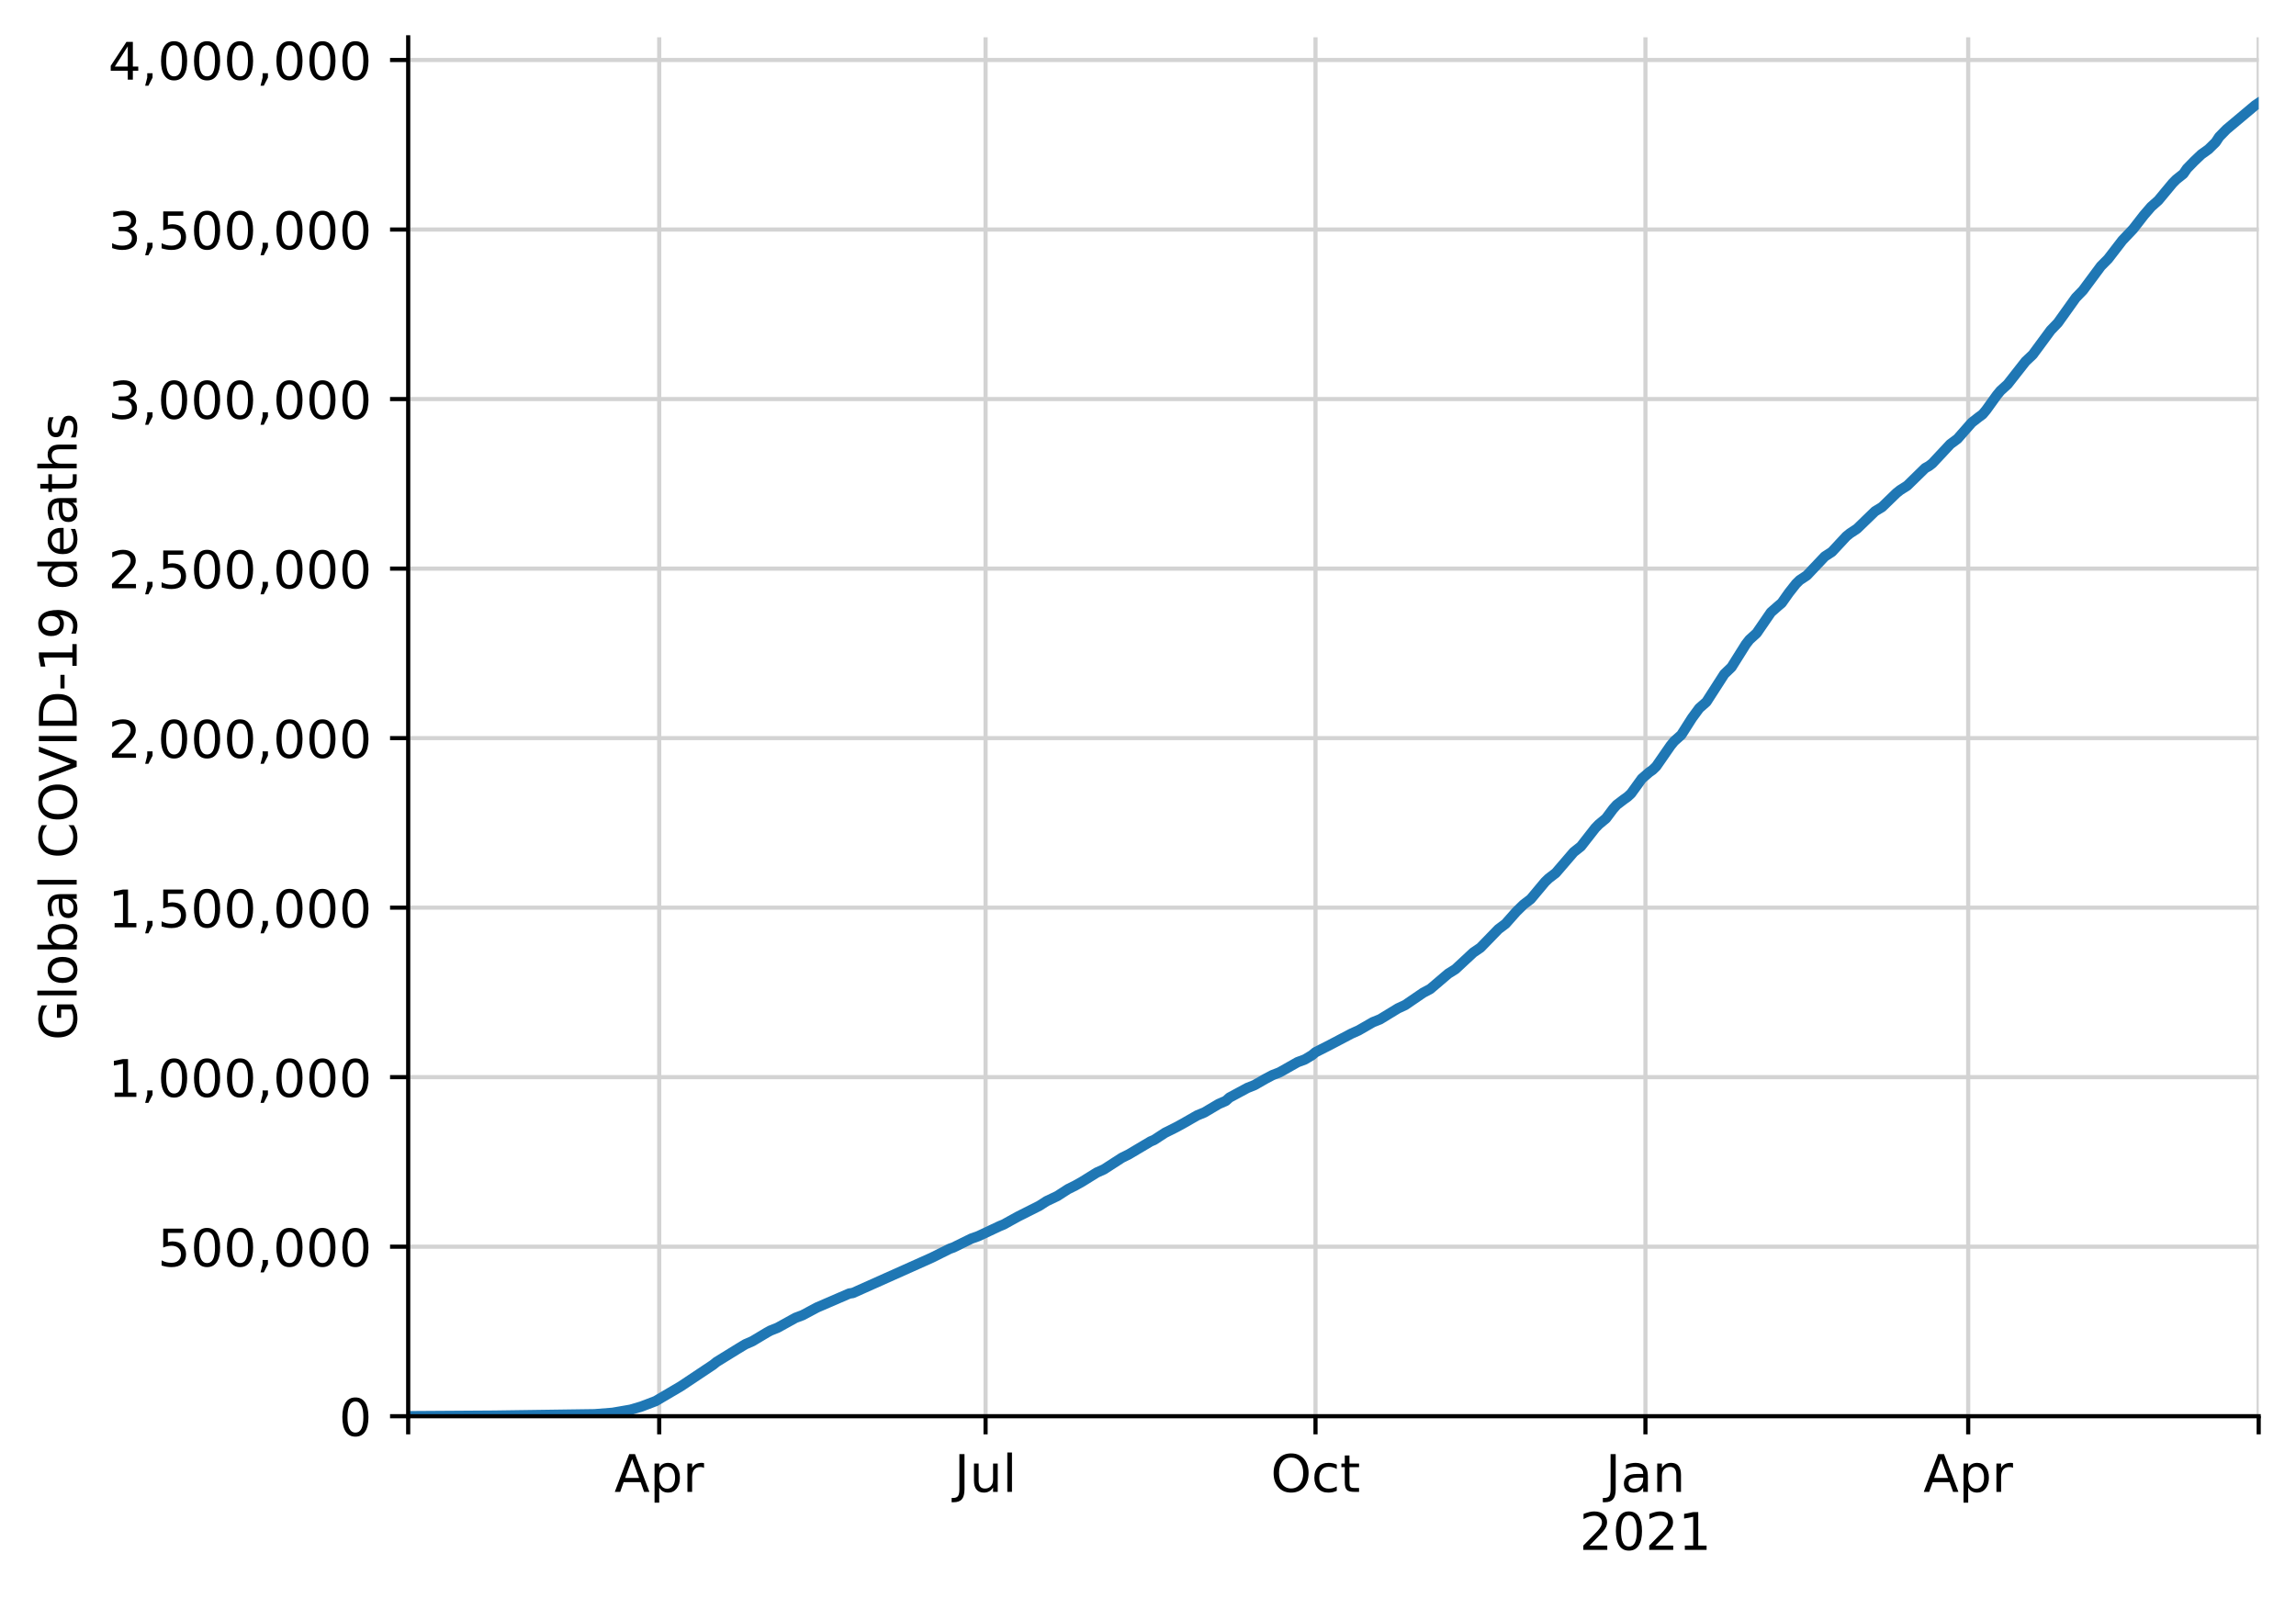
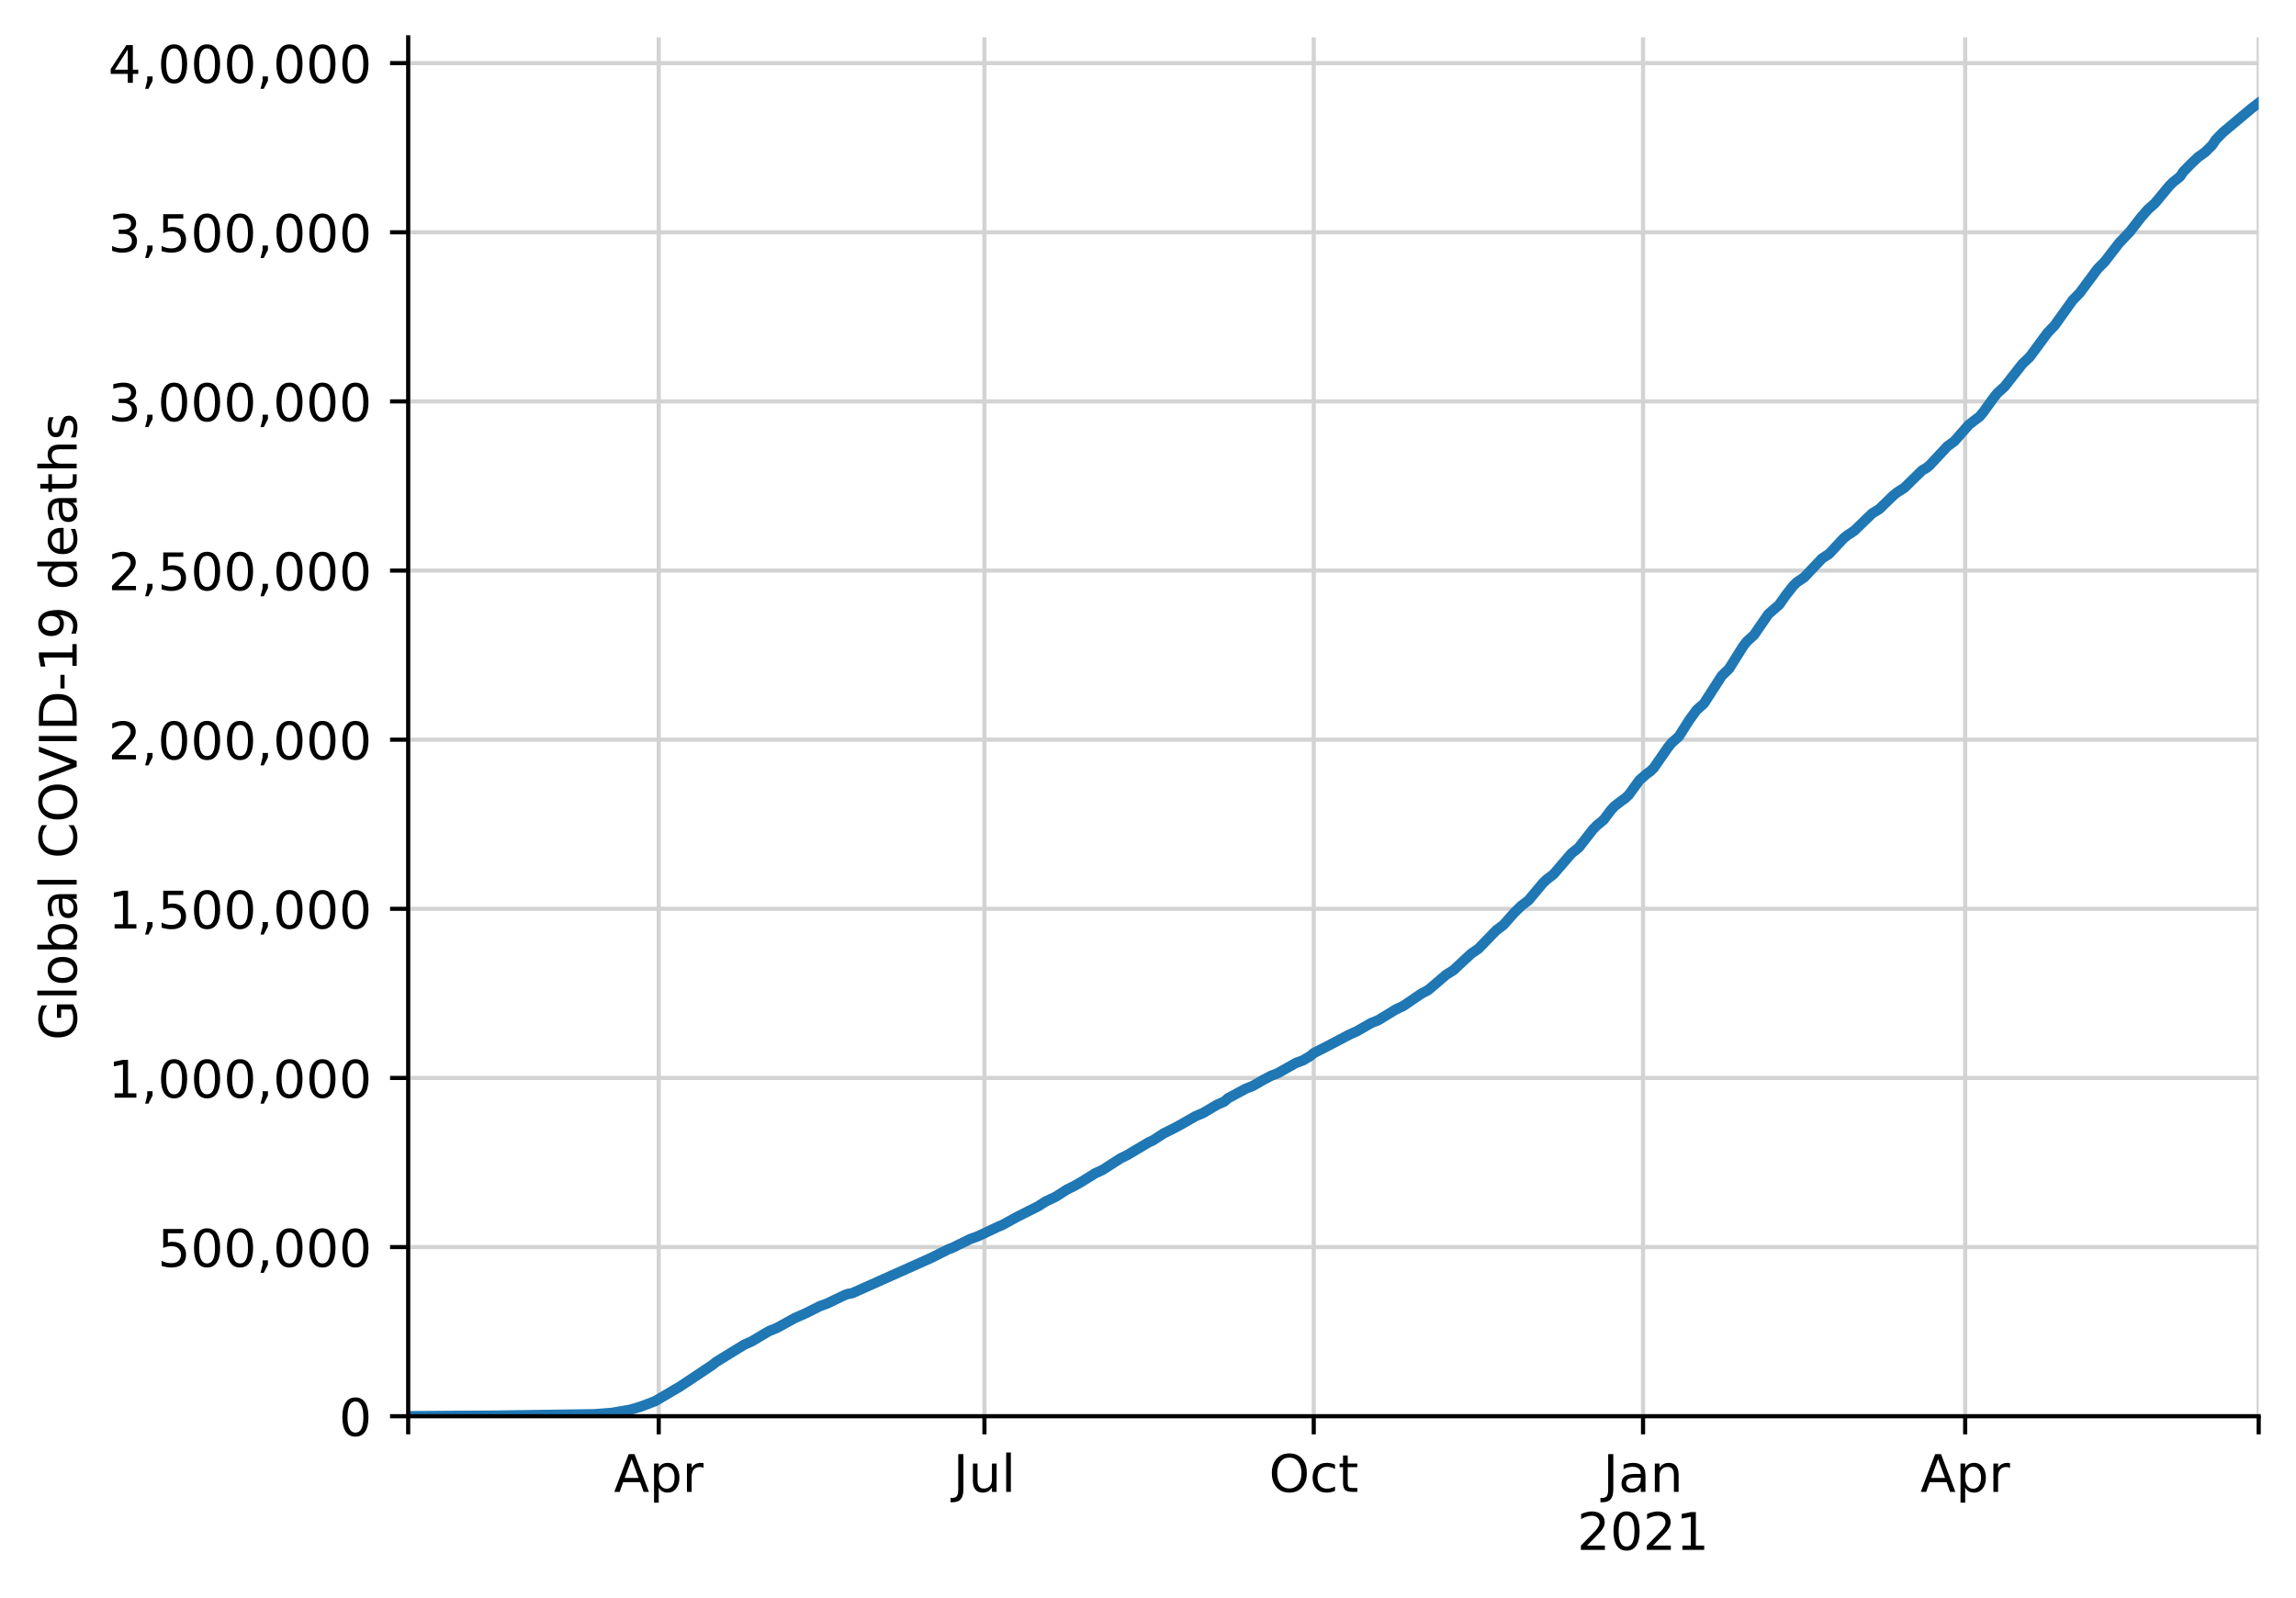
<svg xmlns="http://www.w3.org/2000/svg" xmlns:xlink="http://www.w3.org/1999/xlink" height="308.388pt" version="1.1" viewBox="0 0 443.092 308.388" width="443.092pt">
  <defs>
    <style type="text/css">
*{stroke-linecap:butt;stroke-linejoin:round;}
  </style>
  </defs>
  <g id="figure_1">
    <g id="patch_1">
      <path d="M 0 308.388  L 443.092 308.388  L 443.092 0  L 0 0  z " style="fill:#ffffff;" />
    </g>
    <g id="axes_1">
      <g id="patch_2">
        <path d="M 78.772 273.312  L 435.892 273.312  L 435.892 7.2  L 78.772 7.2  z " style="fill:#ffffff;" />
      </g>
      <g id="matplotlib.axis_1">
        <g id="xtick_1">
          <g id="line2d_1">
-             <path clip-path="url(#pf1bebf819d)" d="M 78.772 273.312  L 78.772 7.2  " style="fill:none;stroke:#d3d3d3;stroke-linecap:square;stroke-width:0.8;" />
+             <path clip-path="url(#p55ee3c0fcb)" d="M 78.772 273.312  L 78.772 7.2  " style="fill:none;stroke:#d3d3d3;stroke-linecap:square;stroke-width:0.8;" />
          </g>
          <g id="line2d_2">
            <defs>
-               <path d="M 0 0  L 0 3.5  " id="mea6e214038" style="stroke:#000000;stroke-width:0.8;" />
-             </defs>
-             <g>
-               <use style="stroke:#000000;stroke-width:0.8;" x="78.772" xlink:href="#mea6e214038" y="273.312" />
+               <path d="M 0 0  L 0 3.5  " id="md7bc3ff5bc" style="stroke:#000000;stroke-width:0.8;" />
+             </defs>
+             <g>
+               <use style="stroke:#000000;stroke-width:0.8;" x="78.772" xlink:href="#md7bc3ff5bc" y="273.312" />
            </g>
          </g>
        </g>
        <g id="xtick_2">
          <g id="line2d_3">
-             <path clip-path="url(#pf1bebf819d)" d="M 127.218 273.312  L 127.218 7.2  " style="fill:none;stroke:#d3d3d3;stroke-linecap:square;stroke-width:0.8;" />
+             <path clip-path="url(#p55ee3c0fcb)" d="M 127.125 273.312  L 127.125 7.2  " style="fill:none;stroke:#d3d3d3;stroke-linecap:square;stroke-width:0.8;" />
          </g>
          <g id="line2d_4">
            <g>
-               <use style="stroke:#000000;stroke-width:0.8;" x="127.218" xlink:href="#mea6e214038" y="273.312" />
+               <use style="stroke:#000000;stroke-width:0.8;" x="127.125" xlink:href="#md7bc3ff5bc" y="273.312" />
            </g>
          </g>
          <g id="text_1">
            <defs>
              <path d="M 34.188 63.188  L 20.797 26.906  L 47.609 26.906  z M 28.609 72.906  L 39.797 72.906  L 67.578 0  L 57.328 0  L 50.688 18.703  L 17.828 18.703  L 11.188 0  L 0.781 0  z " id="DejaVuSans-65" />
              <path d="M 18.109 8.203  L 18.109 -20.797  L 9.078 -20.797  L 9.078 54.688  L 18.109 54.688  L 18.109 46.391  Q 20.953 51.266 25.266 53.625  Q 29.594 56 35.594 56  Q 45.562 56 51.781 48.094  Q 58.016 40.188 58.016 27.297  Q 58.016 14.406 51.781 6.484  Q 45.562 -1.422 35.594 -1.422  Q 29.594 -1.422 25.266 0.953  Q 20.953 3.328 18.109 8.203  z M 48.688 27.297  Q 48.688 37.203 44.609 42.844  Q 40.531 48.484 33.406 48.484  Q 26.266 48.484 22.188 42.844  Q 18.109 37.203 18.109 27.297  Q 18.109 17.391 22.188 11.75  Q 26.266 6.109 33.406 6.109  Q 40.531 6.109 44.609 11.75  Q 48.688 17.391 48.688 27.297  z " id="DejaVuSans-112" />
              <path d="M 41.109 46.297  Q 39.594 47.172 37.812 47.578  Q 36.031 48 33.891 48  Q 26.266 48 22.188 43.047  Q 18.109 38.094 18.109 28.812  L 18.109 0  L 9.078 0  L 9.078 54.688  L 18.109 54.688  L 18.109 46.188  Q 20.953 51.172 25.484 53.578  Q 30.031 56 36.531 56  Q 37.453 56 38.578 55.875  Q 39.703 55.766 41.062 55.516  z " id="DejaVuSans-114" />
            </defs>
-             <g transform="translate(118.5684 287.9104)scale(0.1 -0.1)">
+             <g transform="translate(118.4747 287.9104)scale(0.1 -0.1)">
              <use xlink:href="#DejaVuSans-65" />
              <use x="68.408" xlink:href="#DejaVuSans-112" />
              <use x="131.885" xlink:href="#DejaVuSans-114" />
            </g>
          </g>
        </g>
        <g id="xtick_3">
          <g id="line2d_5">
-             <path clip-path="url(#pf1bebf819d)" d="M 190.199 273.312  L 190.199 7.2  " style="fill:none;stroke:#d3d3d3;stroke-linecap:square;stroke-width:0.8;" />
+             <path clip-path="url(#p55ee3c0fcb)" d="M 189.983 273.312  L 189.983 7.2  " style="fill:none;stroke:#d3d3d3;stroke-linecap:square;stroke-width:0.8;" />
          </g>
          <g id="line2d_6">
            <g>
-               <use style="stroke:#000000;stroke-width:0.8;" x="190.199" xlink:href="#mea6e214038" y="273.312" />
+               <use style="stroke:#000000;stroke-width:0.8;" x="189.983" xlink:href="#md7bc3ff5bc" y="273.312" />
            </g>
          </g>
          <g id="text_2">
            <defs>
              <path d="M 9.812 72.906  L 19.672 72.906  L 19.672 5.078  Q 19.672 -8.109 14.672 -14.062  Q 9.672 -20.016 -1.422 -20.016  L -5.172 -20.016  L -5.172 -11.719  L -2.094 -11.719  Q 4.438 -11.719 7.125 -8.047  Q 9.812 -4.391 9.812 5.078  z " id="DejaVuSans-74" />
              <path d="M 8.5 21.578  L 8.5 54.688  L 17.484 54.688  L 17.484 21.922  Q 17.484 14.156 20.5 10.266  Q 23.531 6.391 29.594 6.391  Q 36.859 6.391 41.078 11.031  Q 45.312 15.672 45.312 23.688  L 45.312 54.688  L 54.297 54.688  L 54.297 0  L 45.312 0  L 45.312 8.406  Q 42.047 3.422 37.719 1  Q 33.406 -1.422 27.688 -1.422  Q 18.266 -1.422 13.375 4.438  Q 8.5 10.297 8.5 21.578  z M 31.109 56  z " id="DejaVuSans-117" />
              <path d="M 9.422 75.984  L 18.406 75.984  L 18.406 0  L 9.422 0  z " id="DejaVuSans-108" />
            </defs>
-             <g transform="translate(184.166 287.9104)scale(0.1 -0.1)">
+             <g transform="translate(183.9505 287.9104)scale(0.1 -0.1)">
              <use xlink:href="#DejaVuSans-74" />
              <use x="29.492" xlink:href="#DejaVuSans-117" />
              <use x="92.871" xlink:href="#DejaVuSans-108" />
            </g>
          </g>
        </g>
        <g id="xtick_4">
          <g id="line2d_7">
-             <path clip-path="url(#pf1bebf819d)" d="M 253.871 273.312  L 253.871 7.2  " style="fill:none;stroke:#d3d3d3;stroke-linecap:square;stroke-width:0.8;" />
+             <path clip-path="url(#p55ee3c0fcb)" d="M 253.533 273.312  L 253.533 7.2  " style="fill:none;stroke:#d3d3d3;stroke-linecap:square;stroke-width:0.8;" />
          </g>
          <g id="line2d_8">
            <g>
-               <use style="stroke:#000000;stroke-width:0.8;" x="253.871" xlink:href="#mea6e214038" y="273.312" />
+               <use style="stroke:#000000;stroke-width:0.8;" x="253.533" xlink:href="#md7bc3ff5bc" y="273.312" />
            </g>
          </g>
          <g id="text_3">
            <defs>
              <path d="M 39.406 66.219  Q 28.656 66.219 22.328 58.203  Q 16.016 50.203 16.016 36.375  Q 16.016 22.609 22.328 14.594  Q 28.656 6.594 39.406 6.594  Q 50.141 6.594 56.422 14.594  Q 62.703 22.609 62.703 36.375  Q 62.703 50.203 56.422 58.203  Q 50.141 66.219 39.406 66.219  z M 39.406 74.219  Q 54.734 74.219 63.906 63.938  Q 73.094 53.656 73.094 36.375  Q 73.094 19.141 63.906 8.859  Q 54.734 -1.422 39.406 -1.422  Q 24.031 -1.422 14.812 8.828  Q 5.609 19.094 5.609 36.375  Q 5.609 53.656 14.812 63.938  Q 24.031 74.219 39.406 74.219  z " id="DejaVuSans-79" />
              <path d="M 48.781 52.594  L 48.781 44.188  Q 44.969 46.297 41.141 47.344  Q 37.312 48.391 33.406 48.391  Q 24.656 48.391 19.812 42.844  Q 14.984 37.312 14.984 27.297  Q 14.984 17.281 19.812 11.734  Q 24.656 6.203 33.406 6.203  Q 37.312 6.203 41.141 7.25  Q 44.969 8.297 48.781 10.406  L 48.781 2.094  Q 45.016 0.344 40.984 -0.531  Q 36.969 -1.422 32.422 -1.422  Q 20.062 -1.422 12.781 6.344  Q 5.516 14.109 5.516 27.297  Q 5.516 40.672 12.859 48.328  Q 20.219 56 33.016 56  Q 37.156 56 41.109 55.141  Q 45.062 54.297 48.781 52.594  z " id="DejaVuSans-99" />
              <path d="M 18.312 70.219  L 18.312 54.688  L 36.812 54.688  L 36.812 47.703  L 18.312 47.703  L 18.312 18.016  Q 18.312 11.328 20.141 9.422  Q 21.969 7.516 27.594 7.516  L 36.812 7.516  L 36.812 0  L 27.594 0  Q 17.188 0 13.234 3.875  Q 9.281 7.766 9.281 18.016  L 9.281 47.703  L 2.688 47.703  L 2.688 54.688  L 9.281 54.688  L 9.281 70.219  z " id="DejaVuSans-116" />
            </defs>
-             <g transform="translate(245.2261 287.9104)scale(0.1 -0.1)">
+             <g transform="translate(244.8874 287.9104)scale(0.1 -0.1)">
              <use xlink:href="#DejaVuSans-79" />
              <use x="78.711" xlink:href="#DejaVuSans-99" />
              <use x="133.691" xlink:href="#DejaVuSans-116" />
            </g>
          </g>
        </g>
        <g id="xtick_5">
          <g id="line2d_9">
-             <path clip-path="url(#pf1bebf819d)" d="M 317.544 273.312  L 317.544 7.2  " style="fill:none;stroke:#d3d3d3;stroke-linecap:square;stroke-width:0.8;" />
+             <path clip-path="url(#p55ee3c0fcb)" d="M 317.082 273.312  L 317.082 7.2  " style="fill:none;stroke:#d3d3d3;stroke-linecap:square;stroke-width:0.8;" />
          </g>
          <g id="line2d_10">
            <g>
-               <use style="stroke:#000000;stroke-width:0.8;" x="317.544" xlink:href="#mea6e214038" y="273.312" />
+               <use style="stroke:#000000;stroke-width:0.8;" x="317.082" xlink:href="#md7bc3ff5bc" y="273.312" />
            </g>
          </g>
          <g id="text_4">
            <defs>
              <path d="M 34.281 27.484  Q 23.391 27.484 19.188 25  Q 14.984 22.516 14.984 16.5  Q 14.984 11.719 18.141 8.906  Q 21.297 6.109 26.703 6.109  Q 34.188 6.109 38.703 11.406  Q 43.219 16.703 43.219 25.484  L 43.219 27.484  z M 52.203 31.203  L 52.203 0  L 43.219 0  L 43.219 8.297  Q 40.141 3.328 35.547 0.953  Q 30.953 -1.422 24.312 -1.422  Q 15.922 -1.422 10.953 3.297  Q 6 8.016 6 15.922  Q 6 25.141 12.172 29.828  Q 18.359 34.516 30.609 34.516  L 43.219 34.516  L 43.219 35.406  Q 43.219 41.609 39.141 45  Q 35.062 48.391 27.688 48.391  Q 23 48.391 18.547 47.266  Q 14.109 46.141 10.016 43.891  L 10.016 52.203  Q 14.938 54.109 19.578 55.047  Q 24.219 56 28.609 56  Q 40.484 56 46.344 49.844  Q 52.203 43.703 52.203 31.203  z " id="DejaVuSans-97" />
              <path d="M 54.891 33.016  L 54.891 0  L 45.906 0  L 45.906 32.719  Q 45.906 40.484 42.875 44.328  Q 39.844 48.188 33.797 48.188  Q 26.516 48.188 22.312 43.547  Q 18.109 38.922 18.109 30.906  L 18.109 0  L 9.078 0  L 9.078 54.688  L 18.109 54.688  L 18.109 46.188  Q 21.344 51.125 25.703 53.562  Q 30.078 56 35.797 56  Q 45.219 56 50.047 50.172  Q 54.891 44.344 54.891 33.016  z " id="DejaVuSans-110" />
            </defs>
-             <g transform="translate(309.8362 287.9104)scale(0.1 -0.1)">
+             <g transform="translate(309.3743 287.9104)scale(0.1 -0.1)">
              <use xlink:href="#DejaVuSans-74" />
              <use x="29.492" xlink:href="#DejaVuSans-97" />
              <use x="90.771" xlink:href="#DejaVuSans-110" />
            </g>
            <defs>
              <path d="M 19.188 8.297  L 53.609 8.297  L 53.609 0  L 7.328 0  L 7.328 8.297  Q 12.938 14.109 22.625 23.891  Q 32.328 33.688 34.812 36.531  Q 39.547 41.844 41.422 45.531  Q 43.312 49.219 43.312 52.781  Q 43.312 58.594 39.234 62.25  Q 35.156 65.922 28.609 65.922  Q 23.969 65.922 18.812 64.312  Q 13.672 62.703 7.812 59.422  L 7.812 69.391  Q 13.766 71.781 18.938 73  Q 24.125 74.219 28.422 74.219  Q 39.75 74.219 46.484 68.547  Q 53.219 62.891 53.219 53.422  Q 53.219 48.922 51.531 44.891  Q 49.859 40.875 45.406 35.406  Q 44.188 33.984 37.641 27.219  Q 31.109 20.453 19.188 8.297  z " id="DejaVuSans-50" />
              <path d="M 31.781 66.406  Q 24.172 66.406 20.328 58.906  Q 16.5 51.422 16.5 36.375  Q 16.5 21.391 20.328 13.891  Q 24.172 6.391 31.781 6.391  Q 39.453 6.391 43.281 13.891  Q 47.125 21.391 47.125 36.375  Q 47.125 51.422 43.281 58.906  Q 39.453 66.406 31.781 66.406  z M 31.781 74.219  Q 44.047 74.219 50.516 64.516  Q 56.984 54.828 56.984 36.375  Q 56.984 17.969 50.516 8.266  Q 44.047 -1.422 31.781 -1.422  Q 19.531 -1.422 13.062 8.266  Q 6.594 17.969 6.594 36.375  Q 6.594 54.828 13.062 64.516  Q 19.531 74.219 31.781 74.219  z " id="DejaVuSans-48" />
              <path d="M 12.406 8.297  L 28.516 8.297  L 28.516 63.922  L 10.984 60.406  L 10.984 69.391  L 28.422 72.906  L 38.281 72.906  L 38.281 8.297  L 54.391 8.297  L 54.391 0  L 12.406 0  z " id="DejaVuSans-49" />
            </defs>
-             <g transform="translate(304.819 299.1082)scale(0.1 -0.1)">
+             <g transform="translate(304.3571 299.1082)scale(0.1 -0.1)">
              <use xlink:href="#DejaVuSans-50" />
              <use x="63.623" xlink:href="#DejaVuSans-48" />
              <use x="127.246" xlink:href="#DejaVuSans-50" />
              <use x="190.869" xlink:href="#DejaVuSans-49" />
            </g>
          </g>
        </g>
        <g id="xtick_6">
          <g id="line2d_11">
-             <path clip-path="url(#pf1bebf819d)" d="M 379.832 273.312  L 379.832 7.2  " style="fill:none;stroke:#d3d3d3;stroke-linecap:square;stroke-width:0.8;" />
+             <path clip-path="url(#p55ee3c0fcb)" d="M 379.25 273.312  L 379.25 7.2  " style="fill:none;stroke:#d3d3d3;stroke-linecap:square;stroke-width:0.8;" />
          </g>
          <g id="line2d_12">
            <g>
-               <use style="stroke:#000000;stroke-width:0.8;" x="379.832" xlink:href="#mea6e214038" y="273.312" />
+               <use style="stroke:#000000;stroke-width:0.8;" x="379.25" xlink:href="#md7bc3ff5bc" y="273.312" />
            </g>
          </g>
          <g id="text_5">
-             <g transform="translate(371.1823 287.9104)scale(0.1 -0.1)">
+             <g transform="translate(370.6 287.9104)scale(0.1 -0.1)">
              <use xlink:href="#DejaVuSans-65" />
              <use x="68.408" xlink:href="#DejaVuSans-112" />
              <use x="131.885" xlink:href="#DejaVuSans-114" />
            </g>
          </g>
        </g>
        <g id="xtick_7">
          <g id="line2d_13">
-             <path clip-path="url(#pf1bebf819d)" d="M 435.892 273.312  L 435.892 7.2  " style="fill:none;stroke:#d3d3d3;stroke-linecap:square;stroke-width:0.8;" />
+             <path clip-path="url(#p55ee3c0fcb)" d="M 435.892 273.312  L 435.892 7.2  " style="fill:none;stroke:#d3d3d3;stroke-linecap:square;stroke-width:0.8;" />
          </g>
          <g id="line2d_14">
            <g>
-               <use style="stroke:#000000;stroke-width:0.8;" x="435.892" xlink:href="#mea6e214038" y="273.312" />
+               <use style="stroke:#000000;stroke-width:0.8;" x="435.892" xlink:href="#md7bc3ff5bc" y="273.312" />
            </g>
          </g>
        </g>
      </g>
      <g id="matplotlib.axis_2">
        <g id="ytick_1">
          <g id="line2d_15">
-             <path clip-path="url(#pf1bebf819d)" d="M 78.772 273.312  L 435.892 273.312  " style="fill:none;stroke:#d3d3d3;stroke-linecap:square;stroke-width:0.8;" />
+             <path clip-path="url(#p55ee3c0fcb)" d="M 78.772 273.312  L 435.892 273.312  " style="fill:none;stroke:#d3d3d3;stroke-linecap:square;stroke-width:0.8;" />
          </g>
          <g id="line2d_16">
            <defs>
-               <path d="M 0 0  L -3.5 0  " id="m416ed5082e" style="stroke:#000000;stroke-width:0.8;" />
-             </defs>
-             <g>
-               <use style="stroke:#000000;stroke-width:0.8;" x="78.772" xlink:href="#m416ed5082e" y="273.312" />
+               <path d="M 0 0  L -3.5 0  " id="m2031f1cc4e" style="stroke:#000000;stroke-width:0.8;" />
+             </defs>
+             <g>
+               <use style="stroke:#000000;stroke-width:0.8;" x="78.772" xlink:href="#m2031f1cc4e" y="273.312" />
            </g>
          </g>
          <g id="text_6">
            <g transform="translate(65.40937 277.1112)scale(0.1 -0.1)">
              <use xlink:href="#DejaVuSans-48" />
            </g>
          </g>
        </g>
        <g id="ytick_2">
          <g id="line2d_17">
-             <path clip-path="url(#pf1bebf819d)" d="M 78.772 240.595  L 435.892 240.595  " style="fill:none;stroke:#d3d3d3;stroke-linecap:square;stroke-width:0.8;" />
+             <path clip-path="url(#p55ee3c0fcb)" d="M 78.772 240.671  L 435.892 240.671  " style="fill:none;stroke:#d3d3d3;stroke-linecap:square;stroke-width:0.8;" />
          </g>
          <g id="line2d_18">
            <g>
-               <use style="stroke:#000000;stroke-width:0.8;" x="78.772" xlink:href="#m416ed5082e" y="240.595" />
+               <use style="stroke:#000000;stroke-width:0.8;" x="78.772" xlink:href="#m2031f1cc4e" y="240.671" />
            </g>
          </g>
          <g id="text_7">
            <defs>
              <path d="M 10.797 72.906  L 49.516 72.906  L 49.516 64.594  L 19.828 64.594  L 19.828 46.734  Q 21.969 47.469 24.109 47.828  Q 26.266 48.188 28.422 48.188  Q 40.625 48.188 47.75 41.5  Q 54.891 34.812 54.891 23.391  Q 54.891 11.625 47.562 5.094  Q 40.234 -1.422 26.906 -1.422  Q 22.312 -1.422 17.547 -0.641  Q 12.797 0.141 7.719 1.703  L 7.719 11.625  Q 12.109 9.234 16.797 8.062  Q 21.484 6.891 26.703 6.891  Q 35.156 6.891 40.078 11.328  Q 45.016 15.766 45.016 23.391  Q 45.016 31 40.078 35.438  Q 35.156 39.891 26.703 39.891  Q 22.75 39.891 18.812 39.016  Q 14.891 38.141 10.797 36.281  z " id="DejaVuSans-53" />
              <path d="M 11.719 12.406  L 22.016 12.406  L 22.016 4  L 14.016 -11.625  L 7.719 -11.625  L 11.719 4  z " id="DejaVuSans-44" />
            </defs>
-             <g transform="translate(30.41875 244.3945)scale(0.1 -0.1)">
+             <g transform="translate(30.41875 244.4702)scale(0.1 -0.1)">
              <use xlink:href="#DejaVuSans-53" />
              <use x="63.623" xlink:href="#DejaVuSans-48" />
              <use x="127.246" xlink:href="#DejaVuSans-48" />
              <use x="190.869" xlink:href="#DejaVuSans-44" />
              <use x="222.656" xlink:href="#DejaVuSans-48" />
              <use x="286.279" xlink:href="#DejaVuSans-48" />
              <use x="349.902" xlink:href="#DejaVuSans-48" />
            </g>
          </g>
        </g>
        <g id="ytick_3">
          <g id="line2d_19">
-             <path clip-path="url(#pf1bebf819d)" d="M 78.772 207.879  L 435.892 207.879  " style="fill:none;stroke:#d3d3d3;stroke-linecap:square;stroke-width:0.8;" />
+             <path clip-path="url(#p55ee3c0fcb)" d="M 78.772 208.03  L 435.892 208.03  " style="fill:none;stroke:#d3d3d3;stroke-linecap:square;stroke-width:0.8;" />
          </g>
          <g id="line2d_20">
            <g>
-               <use style="stroke:#000000;stroke-width:0.8;" x="78.772" xlink:href="#m416ed5082e" y="207.879" />
+               <use style="stroke:#000000;stroke-width:0.8;" x="78.772" xlink:href="#m2031f1cc4e" y="208.03" />
            </g>
          </g>
          <g id="text_8">
-             <g transform="translate(20.87813 211.6779)scale(0.1 -0.1)">
+             <g transform="translate(20.87813 211.8293)scale(0.1 -0.1)">
              <use xlink:href="#DejaVuSans-49" />
              <use x="63.623" xlink:href="#DejaVuSans-44" />
              <use x="95.41" xlink:href="#DejaVuSans-48" />
              <use x="159.033" xlink:href="#DejaVuSans-48" />
              <use x="222.656" xlink:href="#DejaVuSans-48" />
              <use x="286.279" xlink:href="#DejaVuSans-44" />
              <use x="318.066" xlink:href="#DejaVuSans-48" />
              <use x="381.689" xlink:href="#DejaVuSans-48" />
              <use x="445.312" xlink:href="#DejaVuSans-48" />
            </g>
          </g>
        </g>
        <g id="ytick_4">
          <g id="line2d_21">
-             <path clip-path="url(#pf1bebf819d)" d="M 78.772 175.162  L 435.892 175.162  " style="fill:none;stroke:#d3d3d3;stroke-linecap:square;stroke-width:0.8;" />
+             <path clip-path="url(#p55ee3c0fcb)" d="M 78.772 175.389  L 435.892 175.389  " style="fill:none;stroke:#d3d3d3;stroke-linecap:square;stroke-width:0.8;" />
          </g>
          <g id="line2d_22">
            <g>
-               <use style="stroke:#000000;stroke-width:0.8;" x="78.772" xlink:href="#m416ed5082e" y="175.162" />
+               <use style="stroke:#000000;stroke-width:0.8;" x="78.772" xlink:href="#m2031f1cc4e" y="175.389" />
            </g>
          </g>
          <g id="text_9">
-             <g transform="translate(20.87813 178.9612)scale(0.1 -0.1)">
+             <g transform="translate(20.87813 179.1883)scale(0.1 -0.1)">
              <use xlink:href="#DejaVuSans-49" />
              <use x="63.623" xlink:href="#DejaVuSans-44" />
              <use x="95.41" xlink:href="#DejaVuSans-53" />
              <use x="159.033" xlink:href="#DejaVuSans-48" />
              <use x="222.656" xlink:href="#DejaVuSans-48" />
              <use x="286.279" xlink:href="#DejaVuSans-44" />
              <use x="318.066" xlink:href="#DejaVuSans-48" />
              <use x="381.689" xlink:href="#DejaVuSans-48" />
              <use x="445.312" xlink:href="#DejaVuSans-48" />
            </g>
          </g>
        </g>
        <g id="ytick_5">
          <g id="line2d_23">
-             <path clip-path="url(#pf1bebf819d)" d="M 78.772 142.445  L 435.892 142.445  " style="fill:none;stroke:#d3d3d3;stroke-linecap:square;stroke-width:0.8;" />
+             <path clip-path="url(#p55ee3c0fcb)" d="M 78.772 142.748  L 435.892 142.748  " style="fill:none;stroke:#d3d3d3;stroke-linecap:square;stroke-width:0.8;" />
          </g>
          <g id="line2d_24">
            <g>
-               <use style="stroke:#000000;stroke-width:0.8;" x="78.772" xlink:href="#m416ed5082e" y="142.445" />
+               <use style="stroke:#000000;stroke-width:0.8;" x="78.772" xlink:href="#m2031f1cc4e" y="142.748" />
            </g>
          </g>
          <g id="text_10">
-             <g transform="translate(20.87813 146.2445)scale(0.1 -0.1)">
+             <g transform="translate(20.87813 146.5473)scale(0.1 -0.1)">
              <use xlink:href="#DejaVuSans-50" />
              <use x="63.623" xlink:href="#DejaVuSans-44" />
              <use x="95.41" xlink:href="#DejaVuSans-48" />
              <use x="159.033" xlink:href="#DejaVuSans-48" />
              <use x="222.656" xlink:href="#DejaVuSans-48" />
              <use x="286.279" xlink:href="#DejaVuSans-44" />
              <use x="318.066" xlink:href="#DejaVuSans-48" />
              <use x="381.689" xlink:href="#DejaVuSans-48" />
              <use x="445.312" xlink:href="#DejaVuSans-48" />
            </g>
          </g>
        </g>
        <g id="ytick_6">
          <g id="line2d_25">
-             <path clip-path="url(#pf1bebf819d)" d="M 78.772 109.729  L 435.892 109.729  " style="fill:none;stroke:#d3d3d3;stroke-linecap:square;stroke-width:0.8;" />
+             <path clip-path="url(#p55ee3c0fcb)" d="M 78.772 110.107  L 435.892 110.107  " style="fill:none;stroke:#d3d3d3;stroke-linecap:square;stroke-width:0.8;" />
          </g>
          <g id="line2d_26">
            <g>
-               <use style="stroke:#000000;stroke-width:0.8;" x="78.772" xlink:href="#m416ed5082e" y="109.729" />
+               <use style="stroke:#000000;stroke-width:0.8;" x="78.772" xlink:href="#m2031f1cc4e" y="110.107" />
            </g>
          </g>
          <g id="text_11">
-             <g transform="translate(20.87813 113.5278)scale(0.1 -0.1)">
+             <g transform="translate(20.87813 113.9063)scale(0.1 -0.1)">
              <use xlink:href="#DejaVuSans-50" />
              <use x="63.623" xlink:href="#DejaVuSans-44" />
              <use x="95.41" xlink:href="#DejaVuSans-53" />
              <use x="159.033" xlink:href="#DejaVuSans-48" />
              <use x="222.656" xlink:href="#DejaVuSans-48" />
              <use x="286.279" xlink:href="#DejaVuSans-44" />
              <use x="318.066" xlink:href="#DejaVuSans-48" />
              <use x="381.689" xlink:href="#DejaVuSans-48" />
              <use x="445.312" xlink:href="#DejaVuSans-48" />
            </g>
          </g>
        </g>
        <g id="ytick_7">
          <g id="line2d_27">
-             <path clip-path="url(#pf1bebf819d)" d="M 78.772 77.012  L 435.892 77.012  " style="fill:none;stroke:#d3d3d3;stroke-linecap:square;stroke-width:0.8;" />
+             <path clip-path="url(#p55ee3c0fcb)" d="M 78.772 77.466  L 435.892 77.466  " style="fill:none;stroke:#d3d3d3;stroke-linecap:square;stroke-width:0.8;" />
          </g>
          <g id="line2d_28">
            <g>
-               <use style="stroke:#000000;stroke-width:0.8;" x="78.772" xlink:href="#m416ed5082e" y="77.012" />
+               <use style="stroke:#000000;stroke-width:0.8;" x="78.772" xlink:href="#m2031f1cc4e" y="77.466" />
            </g>
          </g>
          <g id="text_12">
            <defs>
              <path d="M 40.578 39.312  Q 47.656 37.797 51.625 33  Q 55.609 28.219 55.609 21.188  Q 55.609 10.406 48.188 4.484  Q 40.766 -1.422 27.094 -1.422  Q 22.516 -1.422 17.656 -0.516  Q 12.797 0.391 7.625 2.203  L 7.625 11.719  Q 11.719 9.328 16.594 8.109  Q 21.484 6.891 26.812 6.891  Q 36.078 6.891 40.938 10.547  Q 45.797 14.203 45.797 21.188  Q 45.797 27.641 41.281 31.266  Q 36.766 34.906 28.719 34.906  L 20.219 34.906  L 20.219 43.016  L 29.109 43.016  Q 36.375 43.016 40.234 45.922  Q 44.094 48.828 44.094 54.297  Q 44.094 59.906 40.109 62.906  Q 36.141 65.922 28.719 65.922  Q 24.656 65.922 20.016 65.031  Q 15.375 64.156 9.812 62.312  L 9.812 71.094  Q 15.438 72.656 20.344 73.438  Q 25.25 74.219 29.594 74.219  Q 40.828 74.219 47.359 69.109  Q 53.906 64.016 53.906 55.328  Q 53.906 49.266 50.438 45.094  Q 46.969 40.922 40.578 39.312  z " id="DejaVuSans-51" />
            </defs>
-             <g transform="translate(20.87813 80.81117)scale(0.1 -0.1)">
+             <g transform="translate(20.87813 81.26533)scale(0.1 -0.1)">
              <use xlink:href="#DejaVuSans-51" />
              <use x="63.623" xlink:href="#DejaVuSans-44" />
              <use x="95.41" xlink:href="#DejaVuSans-48" />
              <use x="159.033" xlink:href="#DejaVuSans-48" />
              <use x="222.656" xlink:href="#DejaVuSans-48" />
              <use x="286.279" xlink:href="#DejaVuSans-44" />
              <use x="318.066" xlink:href="#DejaVuSans-48" />
              <use x="381.689" xlink:href="#DejaVuSans-48" />
              <use x="445.312" xlink:href="#DejaVuSans-48" />
            </g>
          </g>
        </g>
        <g id="ytick_8">
          <g id="line2d_29">
-             <path clip-path="url(#pf1bebf819d)" d="M 78.772 44.295  L 435.892 44.295  " style="fill:none;stroke:#d3d3d3;stroke-linecap:square;stroke-width:0.8;" />
+             <path clip-path="url(#p55ee3c0fcb)" d="M 78.772 44.825  L 435.892 44.825  " style="fill:none;stroke:#d3d3d3;stroke-linecap:square;stroke-width:0.8;" />
          </g>
          <g id="line2d_30">
            <g>
-               <use style="stroke:#000000;stroke-width:0.8;" x="78.772" xlink:href="#m416ed5082e" y="44.295" />
+               <use style="stroke:#000000;stroke-width:0.8;" x="78.772" xlink:href="#m2031f1cc4e" y="44.825" />
            </g>
          </g>
          <g id="text_13">
-             <g transform="translate(20.87813 48.09449)scale(0.1 -0.1)">
+             <g transform="translate(20.87813 48.62435)scale(0.1 -0.1)">
              <use xlink:href="#DejaVuSans-51" />
              <use x="63.623" xlink:href="#DejaVuSans-44" />
              <use x="95.41" xlink:href="#DejaVuSans-53" />
              <use x="159.033" xlink:href="#DejaVuSans-48" />
              <use x="222.656" xlink:href="#DejaVuSans-48" />
              <use x="286.279" xlink:href="#DejaVuSans-44" />
              <use x="318.066" xlink:href="#DejaVuSans-48" />
              <use x="381.689" xlink:href="#DejaVuSans-48" />
              <use x="445.312" xlink:href="#DejaVuSans-48" />
            </g>
          </g>
        </g>
        <g id="ytick_9">
          <g id="line2d_31">
-             <path clip-path="url(#pf1bebf819d)" d="M 78.772 11.579  L 435.892 11.579  " style="fill:none;stroke:#d3d3d3;stroke-linecap:square;stroke-width:0.8;" />
+             <path clip-path="url(#p55ee3c0fcb)" d="M 78.772 12.184  L 435.892 12.184  " style="fill:none;stroke:#d3d3d3;stroke-linecap:square;stroke-width:0.8;" />
          </g>
          <g id="line2d_32">
            <g>
-               <use style="stroke:#000000;stroke-width:0.8;" x="78.772" xlink:href="#m416ed5082e" y="11.579" />
+               <use style="stroke:#000000;stroke-width:0.8;" x="78.772" xlink:href="#m2031f1cc4e" y="12.184" />
            </g>
          </g>
          <g id="text_14">
            <defs>
              <path d="M 37.797 64.312  L 12.891 25.391  L 37.797 25.391  z M 35.203 72.906  L 47.609 72.906  L 47.609 25.391  L 58.016 25.391  L 58.016 17.188  L 47.609 17.188  L 47.609 0  L 37.797 0  L 37.797 17.188  L 4.891 17.188  L 4.891 26.703  z " id="DejaVuSans-52" />
            </defs>
-             <g transform="translate(20.87813 15.37782)scale(0.1 -0.1)">
+             <g transform="translate(20.87813 15.98337)scale(0.1 -0.1)">
              <use xlink:href="#DejaVuSans-52" />
              <use x="63.623" xlink:href="#DejaVuSans-44" />
              <use x="95.41" xlink:href="#DejaVuSans-48" />
              <use x="159.033" xlink:href="#DejaVuSans-48" />
              <use x="222.656" xlink:href="#DejaVuSans-48" />
              <use x="286.279" xlink:href="#DejaVuSans-44" />
              <use x="318.066" xlink:href="#DejaVuSans-48" />
              <use x="381.689" xlink:href="#DejaVuSans-48" />
              <use x="445.312" xlink:href="#DejaVuSans-48" />
            </g>
          </g>
        </g>
        <g id="text_15">
          <defs>
            <path d="M 59.516 10.406  L 59.516 29.984  L 43.406 29.984  L 43.406 38.094  L 69.281 38.094  L 69.281 6.781  Q 63.578 2.734 56.688 0.656  Q 49.812 -1.422 42 -1.422  Q 24.906 -1.422 15.25 8.562  Q 5.609 18.562 5.609 36.375  Q 5.609 54.25 15.25 64.234  Q 24.906 74.219 42 74.219  Q 49.125 74.219 55.547 72.453  Q 61.969 70.703 67.391 67.281  L 67.391 56.781  Q 61.922 61.422 55.766 63.766  Q 49.609 66.109 42.828 66.109  Q 29.438 66.109 22.719 58.641  Q 16.016 51.172 16.016 36.375  Q 16.016 21.625 22.719 14.156  Q 29.438 6.688 42.828 6.688  Q 48.047 6.688 52.141 7.594  Q 56.25 8.5 59.516 10.406  z " id="DejaVuSans-71" />
            <path d="M 30.609 48.391  Q 23.391 48.391 19.188 42.75  Q 14.984 37.109 14.984 27.297  Q 14.984 17.484 19.156 11.844  Q 23.344 6.203 30.609 6.203  Q 37.797 6.203 41.984 11.859  Q 46.188 17.531 46.188 27.297  Q 46.188 37.016 41.984 42.703  Q 37.797 48.391 30.609 48.391  z M 30.609 56  Q 42.328 56 49.016 48.375  Q 55.719 40.766 55.719 27.297  Q 55.719 13.875 49.016 6.219  Q 42.328 -1.422 30.609 -1.422  Q 18.844 -1.422 12.172 6.219  Q 5.516 13.875 5.516 27.297  Q 5.516 40.766 12.172 48.375  Q 18.844 56 30.609 56  z " id="DejaVuSans-111" />
            <path d="M 48.688 27.297  Q 48.688 37.203 44.609 42.844  Q 40.531 48.484 33.406 48.484  Q 26.266 48.484 22.188 42.844  Q 18.109 37.203 18.109 27.297  Q 18.109 17.391 22.188 11.75  Q 26.266 6.109 33.406 6.109  Q 40.531 6.109 44.609 11.75  Q 48.688 17.391 48.688 27.297  z M 18.109 46.391  Q 20.953 51.266 25.266 53.625  Q 29.594 56 35.594 56  Q 45.562 56 51.781 48.094  Q 58.016 40.188 58.016 27.297  Q 58.016 14.406 51.781 6.484  Q 45.562 -1.422 35.594 -1.422  Q 29.594 -1.422 25.266 0.953  Q 20.953 3.328 18.109 8.203  L 18.109 0  L 9.078 0  L 9.078 75.984  L 18.109 75.984  z " id="DejaVuSans-98" />
            <path id="DejaVuSans-32" />
            <path d="M 64.406 67.281  L 64.406 56.891  Q 59.422 61.531 53.781 63.812  Q 48.141 66.109 41.797 66.109  Q 29.297 66.109 22.656 58.469  Q 16.016 50.828 16.016 36.375  Q 16.016 21.969 22.656 14.328  Q 29.297 6.688 41.797 6.688  Q 48.141 6.688 53.781 8.984  Q 59.422 11.281 64.406 15.922  L 64.406 5.609  Q 59.234 2.094 53.438 0.328  Q 47.656 -1.422 41.219 -1.422  Q 24.656 -1.422 15.125 8.703  Q 5.609 18.844 5.609 36.375  Q 5.609 53.953 15.125 64.078  Q 24.656 74.219 41.219 74.219  Q 47.75 74.219 53.531 72.484  Q 59.328 70.75 64.406 67.281  z " id="DejaVuSans-67" />
            <path d="M 28.609 0  L 0.781 72.906  L 11.078 72.906  L 34.188 11.531  L 57.328 72.906  L 67.578 72.906  L 39.797 0  z " id="DejaVuSans-86" />
            <path d="M 9.812 72.906  L 19.672 72.906  L 19.672 0  L 9.812 0  z " id="DejaVuSans-73" />
            <path d="M 19.672 64.797  L 19.672 8.109  L 31.594 8.109  Q 46.688 8.109 53.688 14.938  Q 60.688 21.781 60.688 36.531  Q 60.688 51.172 53.688 57.984  Q 46.688 64.797 31.594 64.797  z M 9.812 72.906  L 30.078 72.906  Q 51.266 72.906 61.172 64.094  Q 71.094 55.281 71.094 36.531  Q 71.094 17.672 61.125 8.828  Q 51.172 0 30.078 0  L 9.812 0  z " id="DejaVuSans-68" />
            <path d="M 4.891 31.391  L 31.203 31.391  L 31.203 23.391  L 4.891 23.391  z " id="DejaVuSans-45" />
            <path d="M 10.984 1.516  L 10.984 10.5  Q 14.703 8.734 18.5 7.812  Q 22.312 6.891 25.984 6.891  Q 35.75 6.891 40.891 13.453  Q 46.047 20.016 46.781 33.406  Q 43.953 29.203 39.594 26.953  Q 35.25 24.703 29.984 24.703  Q 19.047 24.703 12.672 31.312  Q 6.297 37.938 6.297 49.422  Q 6.297 60.641 12.938 67.422  Q 19.578 74.219 30.609 74.219  Q 43.266 74.219 49.922 64.516  Q 56.594 54.828 56.594 36.375  Q 56.594 19.141 48.406 8.859  Q 40.234 -1.422 26.422 -1.422  Q 22.703 -1.422 18.891 -0.688  Q 15.094 0.047 10.984 1.516  z M 30.609 32.422  Q 37.25 32.422 41.125 36.953  Q 45.016 41.5 45.016 49.422  Q 45.016 57.281 41.125 61.844  Q 37.25 66.406 30.609 66.406  Q 23.969 66.406 20.094 61.844  Q 16.219 57.281 16.219 49.422  Q 16.219 41.5 20.094 36.953  Q 23.969 32.422 30.609 32.422  z " id="DejaVuSans-57" />
            <path d="M 45.406 46.391  L 45.406 75.984  L 54.391 75.984  L 54.391 0  L 45.406 0  L 45.406 8.203  Q 42.578 3.328 38.25 0.953  Q 33.938 -1.422 27.875 -1.422  Q 17.969 -1.422 11.734 6.484  Q 5.516 14.406 5.516 27.297  Q 5.516 40.188 11.734 48.094  Q 17.969 56 27.875 56  Q 33.938 56 38.25 53.625  Q 42.578 51.266 45.406 46.391  z M 14.797 27.297  Q 14.797 17.391 18.875 11.75  Q 22.953 6.109 30.078 6.109  Q 37.203 6.109 41.297 11.75  Q 45.406 17.391 45.406 27.297  Q 45.406 37.203 41.297 42.844  Q 37.203 48.484 30.078 48.484  Q 22.953 48.484 18.875 42.844  Q 14.797 37.203 14.797 27.297  z " id="DejaVuSans-100" />
            <path d="M 56.203 29.594  L 56.203 25.203  L 14.891 25.203  Q 15.484 15.922 20.484 11.062  Q 25.484 6.203 34.422 6.203  Q 39.594 6.203 44.453 7.469  Q 49.312 8.734 54.109 11.281  L 54.109 2.781  Q 49.266 0.734 44.188 -0.344  Q 39.109 -1.422 33.891 -1.422  Q 20.797 -1.422 13.156 6.188  Q 5.516 13.812 5.516 26.812  Q 5.516 40.234 12.766 48.109  Q 20.016 56 32.328 56  Q 43.359 56 49.781 48.891  Q 56.203 41.797 56.203 29.594  z M 47.219 32.234  Q 47.125 39.594 43.094 43.984  Q 39.062 48.391 32.422 48.391  Q 24.906 48.391 20.391 44.141  Q 15.875 39.891 15.188 32.172  z " id="DejaVuSans-101" />
            <path d="M 54.891 33.016  L 54.891 0  L 45.906 0  L 45.906 32.719  Q 45.906 40.484 42.875 44.328  Q 39.844 48.188 33.797 48.188  Q 26.516 48.188 22.312 43.547  Q 18.109 38.922 18.109 30.906  L 18.109 0  L 9.078 0  L 9.078 75.984  L 18.109 75.984  L 18.109 46.188  Q 21.344 51.125 25.703 53.562  Q 30.078 56 35.797 56  Q 45.219 56 50.047 50.172  Q 54.891 44.344 54.891 33.016  z " id="DejaVuSans-104" />
            <path d="M 44.281 53.078  L 44.281 44.578  Q 40.484 46.531 36.375 47.5  Q 32.281 48.484 27.875 48.484  Q 21.188 48.484 17.844 46.438  Q 14.5 44.391 14.5 40.281  Q 14.5 37.156 16.891 35.375  Q 19.281 33.594 26.516 31.984  L 29.594 31.297  Q 39.156 29.25 43.188 25.516  Q 47.219 21.781 47.219 15.094  Q 47.219 7.469 41.188 3.016  Q 35.156 -1.422 24.609 -1.422  Q 20.219 -1.422 15.453 -0.562  Q 10.688 0.297 5.422 2  L 5.422 11.281  Q 10.406 8.688 15.234 7.391  Q 20.062 6.109 24.812 6.109  Q 31.156 6.109 34.562 8.281  Q 37.984 10.453 37.984 14.406  Q 37.984 18.062 35.516 20.016  Q 33.062 21.969 24.703 23.781  L 21.578 24.516  Q 13.234 26.266 9.516 29.906  Q 5.812 33.547 5.812 39.891  Q 5.812 47.609 11.281 51.797  Q 16.75 56 26.812 56  Q 31.781 56 36.172 55.266  Q 40.578 54.547 44.281 53.078  z " id="DejaVuSans-115" />
          </defs>
          <g transform="translate(14.79844 200.7708)rotate(-90)scale(0.1 -0.1)">
            <use xlink:href="#DejaVuSans-71" />
            <use x="77.49" xlink:href="#DejaVuSans-108" />
            <use x="105.273" xlink:href="#DejaVuSans-111" />
            <use x="166.455" xlink:href="#DejaVuSans-98" />
            <use x="229.932" xlink:href="#DejaVuSans-97" />
            <use x="291.211" xlink:href="#DejaVuSans-108" />
            <use x="318.994" xlink:href="#DejaVuSans-32" />
            <use x="350.781" xlink:href="#DejaVuSans-67" />
            <use x="420.605" xlink:href="#DejaVuSans-79" />
            <use x="499.301" xlink:href="#DejaVuSans-86" />
            <use x="567.709" xlink:href="#DejaVuSans-73" />
            <use x="597.201" xlink:href="#DejaVuSans-68" />
            <use x="674.203" xlink:href="#DejaVuSans-45" />
            <use x="710.287" xlink:href="#DejaVuSans-49" />
            <use x="773.91" xlink:href="#DejaVuSans-57" />
            <use x="837.533" xlink:href="#DejaVuSans-32" />
            <use x="869.32" xlink:href="#DejaVuSans-100" />
            <use x="932.797" xlink:href="#DejaVuSans-101" />
            <use x="994.32" xlink:href="#DejaVuSans-97" />
            <use x="1055.6" xlink:href="#DejaVuSans-116" />
            <use x="1094.809" xlink:href="#DejaVuSans-104" />
            <use x="1158.188" xlink:href="#DejaVuSans-115" />
          </g>
        </g>
      </g>
      <g id="line2d_33">
-         <path clip-path="url(#pf1bebf819d)" d="M 78.772 273.311  L 95.382 273.203  L 114.761 272.93  L 118.221 272.657  L 121.682 272.059  L 123.758 271.446  L 126.526 270.391  L 131.371 267.541  L 137.6 263.39  L 138.292 262.832  L 142.444 260.271  L 143.829 259.433  L 145.213 258.828  L 147.981 257.17  L 148.673 256.789  L 150.057 256.236  L 153.518 254.325  L 154.902 253.805  L 157.67 252.326  L 163.899 249.633  L 164.591 249.527  L 179.817 242.719  L 183.278 240.994  L 183.97 240.749  L 187.43 239.046  L 188.815 238.552  L 192.967 236.599  L 193.659 236.322  L 196.428 234.791  L 200.58 232.7  L 201.964 231.809  L 204.041 230.82  L 206.117 229.483  L 207.501 228.797  L 208.885 228.015  L 211.654 226.293  L 213.038 225.674  L 216.498 223.44  L 217.883 222.751  L 222.035 220.285  L 222.727 219.989  L 224.804 218.631  L 226.88 217.596  L 228.264 216.846  L 231.032 215.259  L 232.417 214.689  L 235.185 213.054  L 236.569 212.45  L 237.261 211.823  L 238.645 211.078  L 240.722 209.958  L 242.106 209.404  L 244.182 208.216  L 245.566 207.482  L 246.95 206.941  L 250.411 204.982  L 251.795 204.469  L 253.179 203.644  L 253.871 203.068  L 256.64 201.662  L 260.792 199.478  L 262.177 198.86  L 264.945 197.269  L 266.329 196.712  L 269.79 194.602  L 271.174 193.96  L 274.634 191.596  L 276.018 190.859  L 279.479 187.909  L 280.863 187.045  L 284.324 183.827  L 285.708 182.883  L 289.168 179.315  L 290.552 178.276  L 292.629 175.928  L 294.013 174.576  L 295.397 173.517  L 298.165 170.205  L 298.857 169.533  L 300.242 168.468  L 303.702 164.443  L 305.086 163.348  L 307.855 159.806  L 308.547 159.093  L 309.931 157.943  L 311.315 156.093  L 312.007 155.324  L 313.391 154.271  L 314.084 153.777  L 314.776 153.136  L 316.852 150.268  L 318.236 149.063  L 318.928 148.575  L 319.62 147.904  L 322.389 143.91  L 323.081 143.058  L 324.465 141.82  L 326.541 138.558  L 327.925 136.679  L 329.31 135.458  L 332.77 130.083  L 334.154 128.751  L 336.923 124.337  L 337.615 123.452  L 338.999 122.193  L 341.767 118.169  L 343.151 116.951  L 343.844 116.363  L 345.228 114.403  L 346.612 112.645  L 347.304 111.969  L 348.688 111.053  L 352.149 107.396  L 353.533 106.492  L 356.301 103.516  L 356.993 102.951  L 358.377 102.035  L 361.838 98.686  L 363.222 97.836  L 365.99 95.151  L 366.683 94.599  L 368.067 93.721  L 371.527 90.338  L 372.219 89.954  L 372.911 89.428  L 376.372 85.722  L 377.756 84.694  L 380.524 81.552  L 381.909 80.471  L 382.601 79.966  L 383.293 79.14  L 385.369 76.256  L 386.061 75.415  L 387.445 74.154  L 390.906 69.744  L 392.29 68.438  L 395.75 63.75  L 397.135 62.305  L 400.595 57.46  L 401.979 56.031  L 405.44 51.366  L 406.824 49.97  L 409.592 46.381  L 410.977 44.924  L 411.669 44.191  L 413.745 41.52  L 415.129 39.914  L 416.513 38.683  L 419.282 35.35  L 419.974 34.647  L 421.358 33.545  L 422.05 32.541  L 423.434 31.119  L 424.818 29.802  L 426.203 28.811  L 427.587 27.448  L 428.279 26.401  L 429.663 24.982  L 435.2 20.335  L 435.892 19.872  L 435.892 19.872  " style="fill:none;stroke:#1f77b4;stroke-linecap:square;stroke-width:2;" />
+         <path clip-path="url(#p55ee3c0fcb)" d="M 78.772 273.311  L 95.35 273.203  L 114.691 272.931  L 118.145 272.659  L 121.599 272.061  L 123.671 271.451  L 126.434 270.398  L 131.269 267.555  L 137.486 263.413  L 138.177 262.856  L 142.321 260.302  L 143.703 259.465  L 145.084 258.861  L 147.847 257.207  L 148.538 256.827  L 149.92 256.275  L 153.373 254.369  L 155.446 253.465  L 158.209 252.078  L 159.59 251.574  L 163.044 249.915  L 163.735 249.688  L 164.425 249.582  L 179.622 242.79  L 183.076 241.068  L 183.767 240.824  L 187.22 239.125  L 188.602 238.633  L 192.746 236.684  L 193.437 236.407  L 196.2 234.88  L 200.345 232.794  L 201.726 231.905  L 203.798 230.919  L 205.871 229.584  L 207.252 228.9  L 208.634 228.12  L 211.397 226.402  L 212.778 225.784  L 216.232 223.555  L 217.613 222.868  L 221.758 220.407  L 222.449 220.112  L 224.521 218.757  L 226.593 217.725  L 227.975 216.977  L 230.738 215.393  L 232.119 214.825  L 234.882 213.193  L 236.264 212.591  L 236.955 211.965  L 238.336 211.222  L 240.408 210.105  L 241.79 209.552  L 243.862 208.366  L 245.244 207.634  L 246.625 207.094  L 250.079 205.14  L 251.46 204.629  L 252.842 203.806  L 253.533 203.231  L 256.296 201.827  L 260.44 199.649  L 261.822 199.032  L 264.585 197.445  L 265.966 196.889  L 269.42 194.784  L 270.802 194.144  L 274.255 191.785  L 275.637 191.05  L 279.091 188.107  L 280.472 187.245  L 283.926 184.034  L 285.307 183.092  L 288.761 179.532  L 290.143 178.496  L 292.215 176.154  L 293.596 174.804  L 294.978 173.748  L 297.741 170.444  L 298.432 169.773  L 299.813 168.711  L 303.267 164.695  L 304.649 163.603  L 307.412 160.068  L 308.102 159.358  L 309.484 158.21  L 310.865 156.364  L 311.556 155.597  L 312.938 154.546  L 313.628 154.053  L 314.319 153.414  L 316.391 150.553  L 317.773 149.35  L 318.464 148.864  L 319.154 148.194  L 321.917 144.21  L 322.608 143.36  L 323.99 142.124  L 326.062 138.87  L 327.443 136.995  L 328.825 135.777  L 332.279 130.414  L 333.66 129.085  L 336.423 124.682  L 337.114 123.799  L 338.496 122.543  L 341.259 118.528  L 342.64 117.313  L 343.331 116.726  L 344.712 114.771  L 346.094 113.016  L 346.785 112.343  L 348.166 111.429  L 351.62 107.779  L 353.001 106.878  L 355.764 103.909  L 356.455 103.345  L 357.837 102.431  L 361.29 99.091  L 362.672 98.242  L 365.435 95.563  L 366.126 95.012  L 367.507 94.136  L 370.961 90.761  L 371.652 90.378  L 372.342 89.853  L 375.796 86.156  L 377.178 85.131  L 379.941 81.995  L 381.322 80.917  L 382.013 80.413  L 382.704 79.589  L 384.776 76.712  L 385.467 75.873  L 386.848 74.615  L 390.302 70.215  L 391.684 68.912  L 395.137 64.235  L 396.519 62.794  L 399.973 57.959  L 401.354 56.534  L 404.808 51.88  L 406.189 50.487  L 408.952 46.906  L 410.334 45.453  L 411.025 44.721  L 413.097 42.056  L 414.478 40.454  L 415.86 39.226  L 418.623 35.901  L 419.314 35.199  L 420.695 34.1  L 421.386 33.099  L 422.768 31.68  L 424.149 30.366  L 425.531 29.377  L 426.912 28.017  L 427.603 26.972  L 428.984 25.556  L 434.51 20.92  L 435.892 19.872  L 435.892 19.872  " style="fill:none;stroke:#1f77b4;stroke-linecap:square;stroke-width:2;" />
      </g>
      <g id="patch_3">
        <path d="M 78.772 273.312  L 78.772 7.2  " style="fill:none;stroke:#000000;stroke-linecap:square;stroke-linejoin:miter;stroke-width:0.8;" />
      </g>
      <g id="patch_4">
        <path d="M 78.772 273.312  L 435.892 273.312  " style="fill:none;stroke:#000000;stroke-linecap:square;stroke-linejoin:miter;stroke-width:0.8;" />
      </g>
    </g>
  </g>
  <defs>
-     <clipPath id="pf1bebf819d">
+     <clipPath id="p55ee3c0fcb">
      <rect height="266.112" width="357.12" x="78.772" y="7.2" />
    </clipPath>
  </defs>
</svg>
